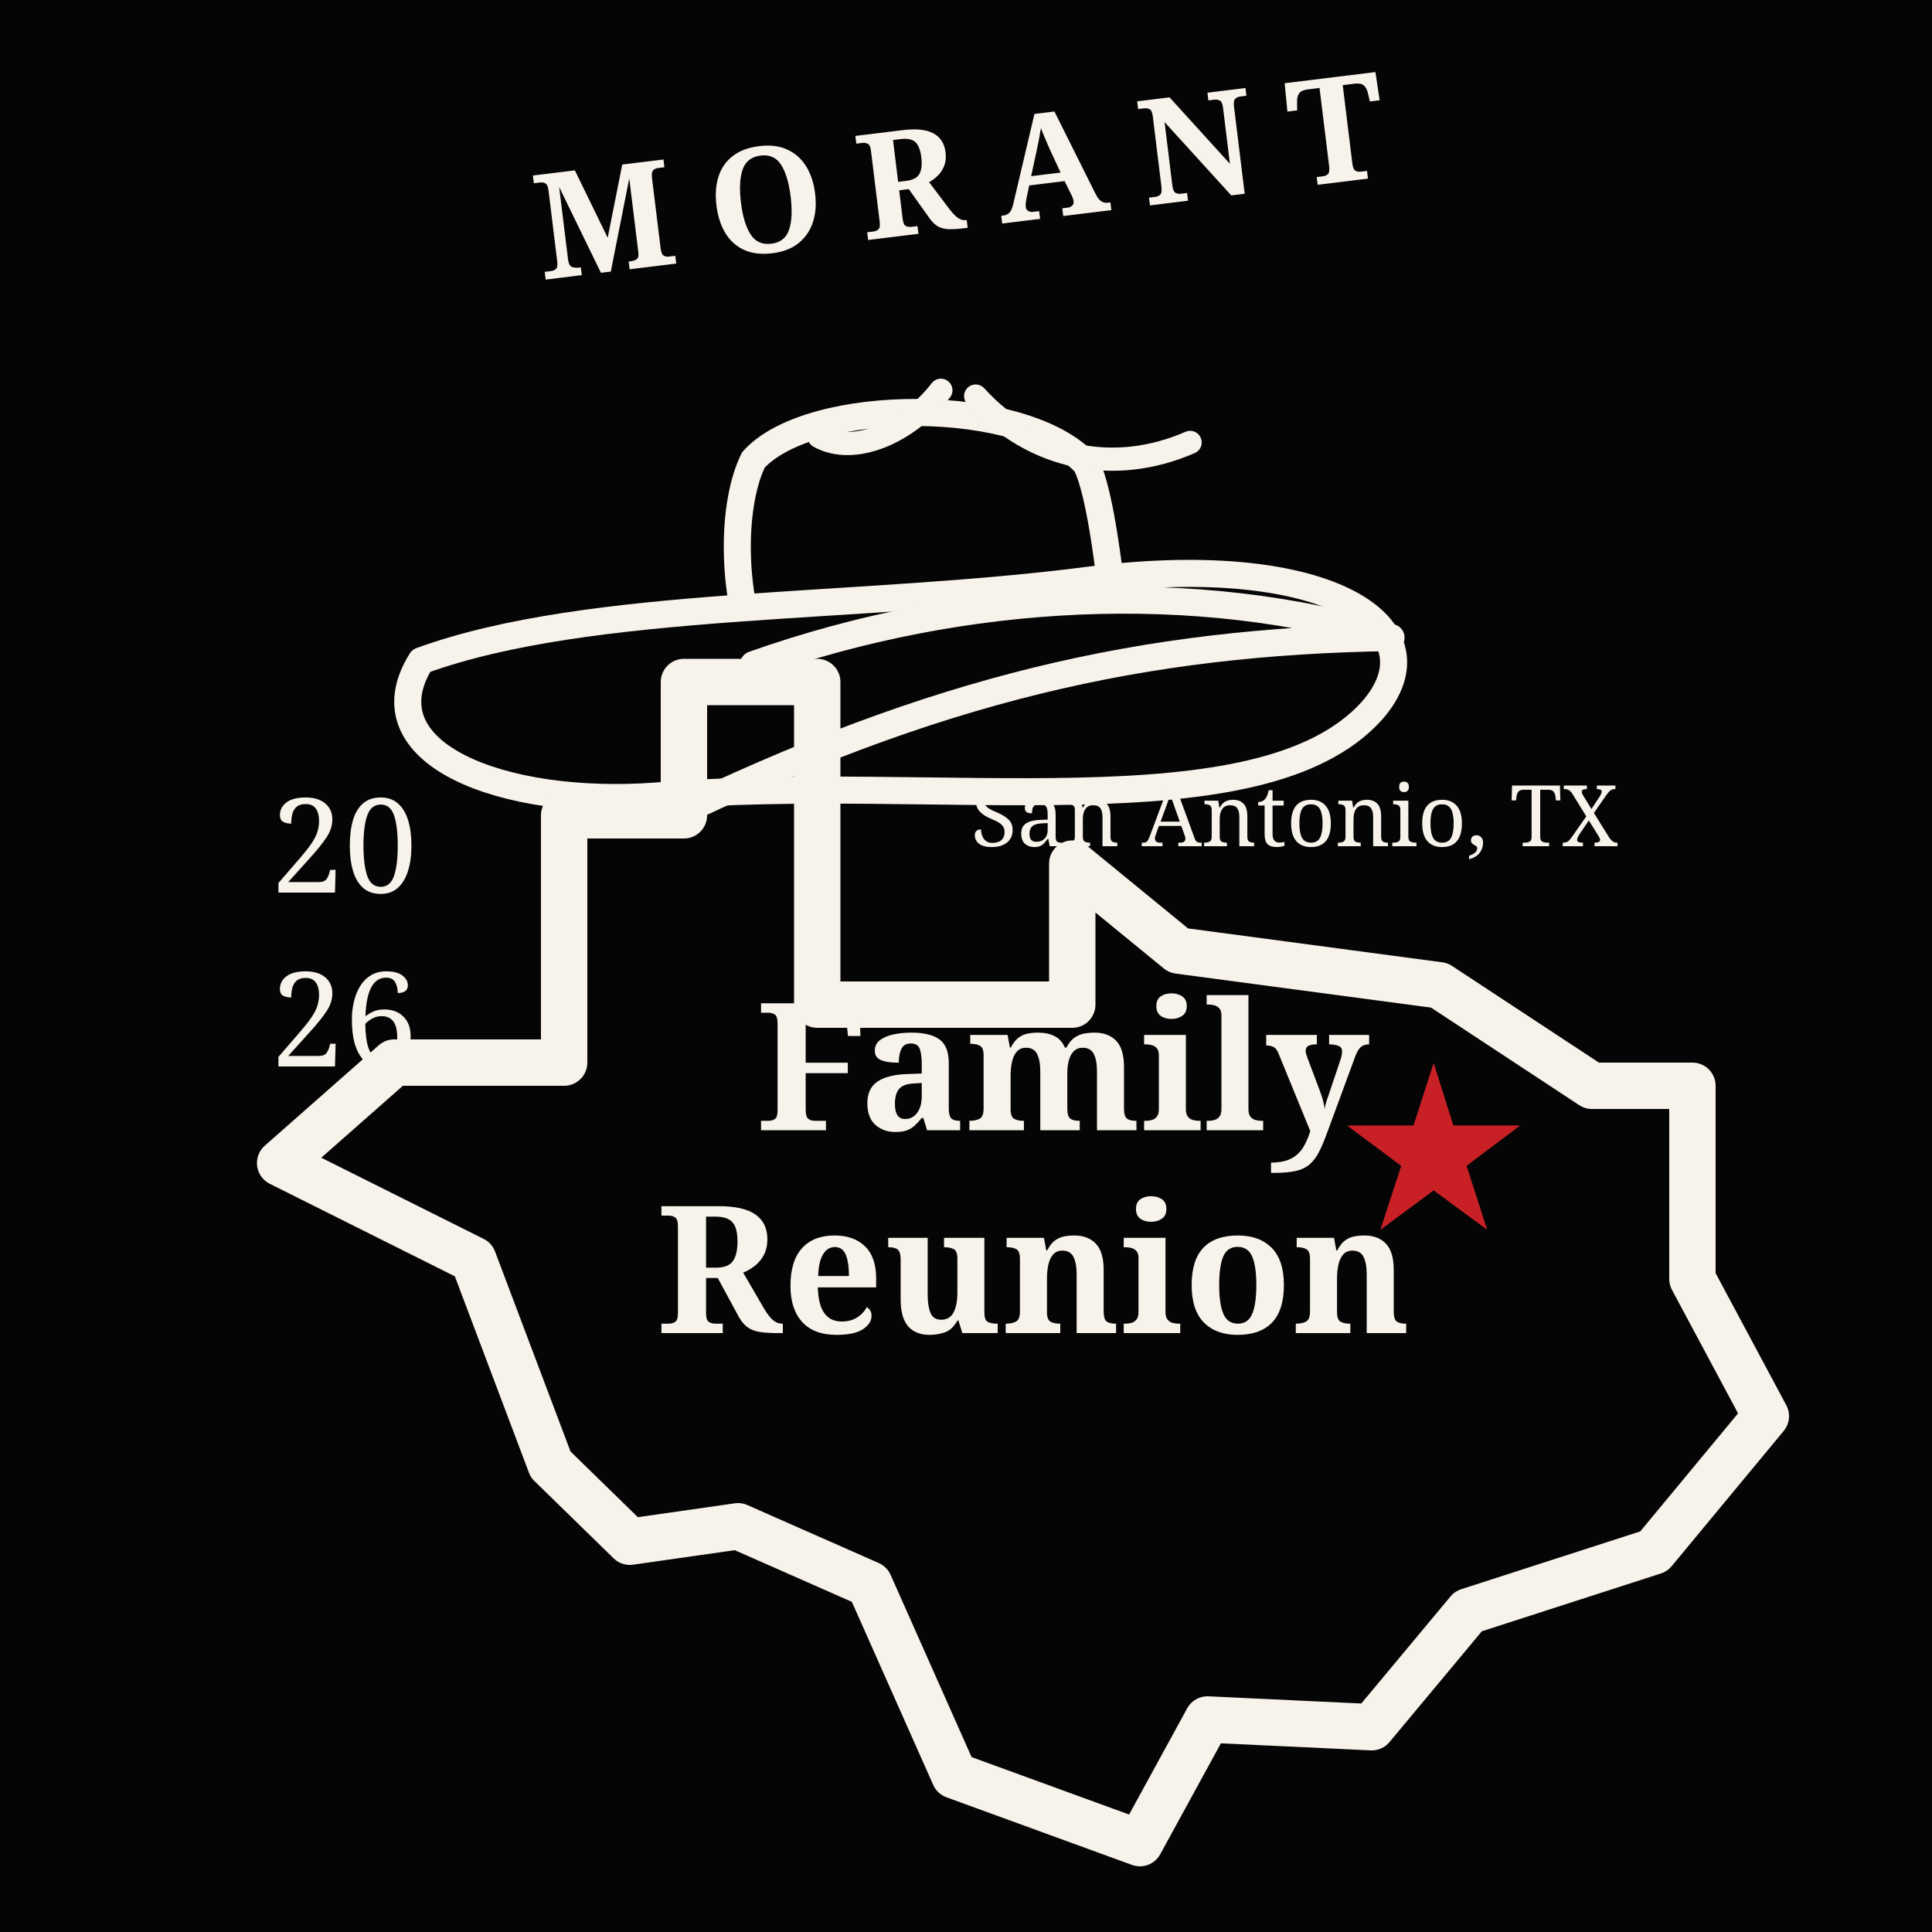
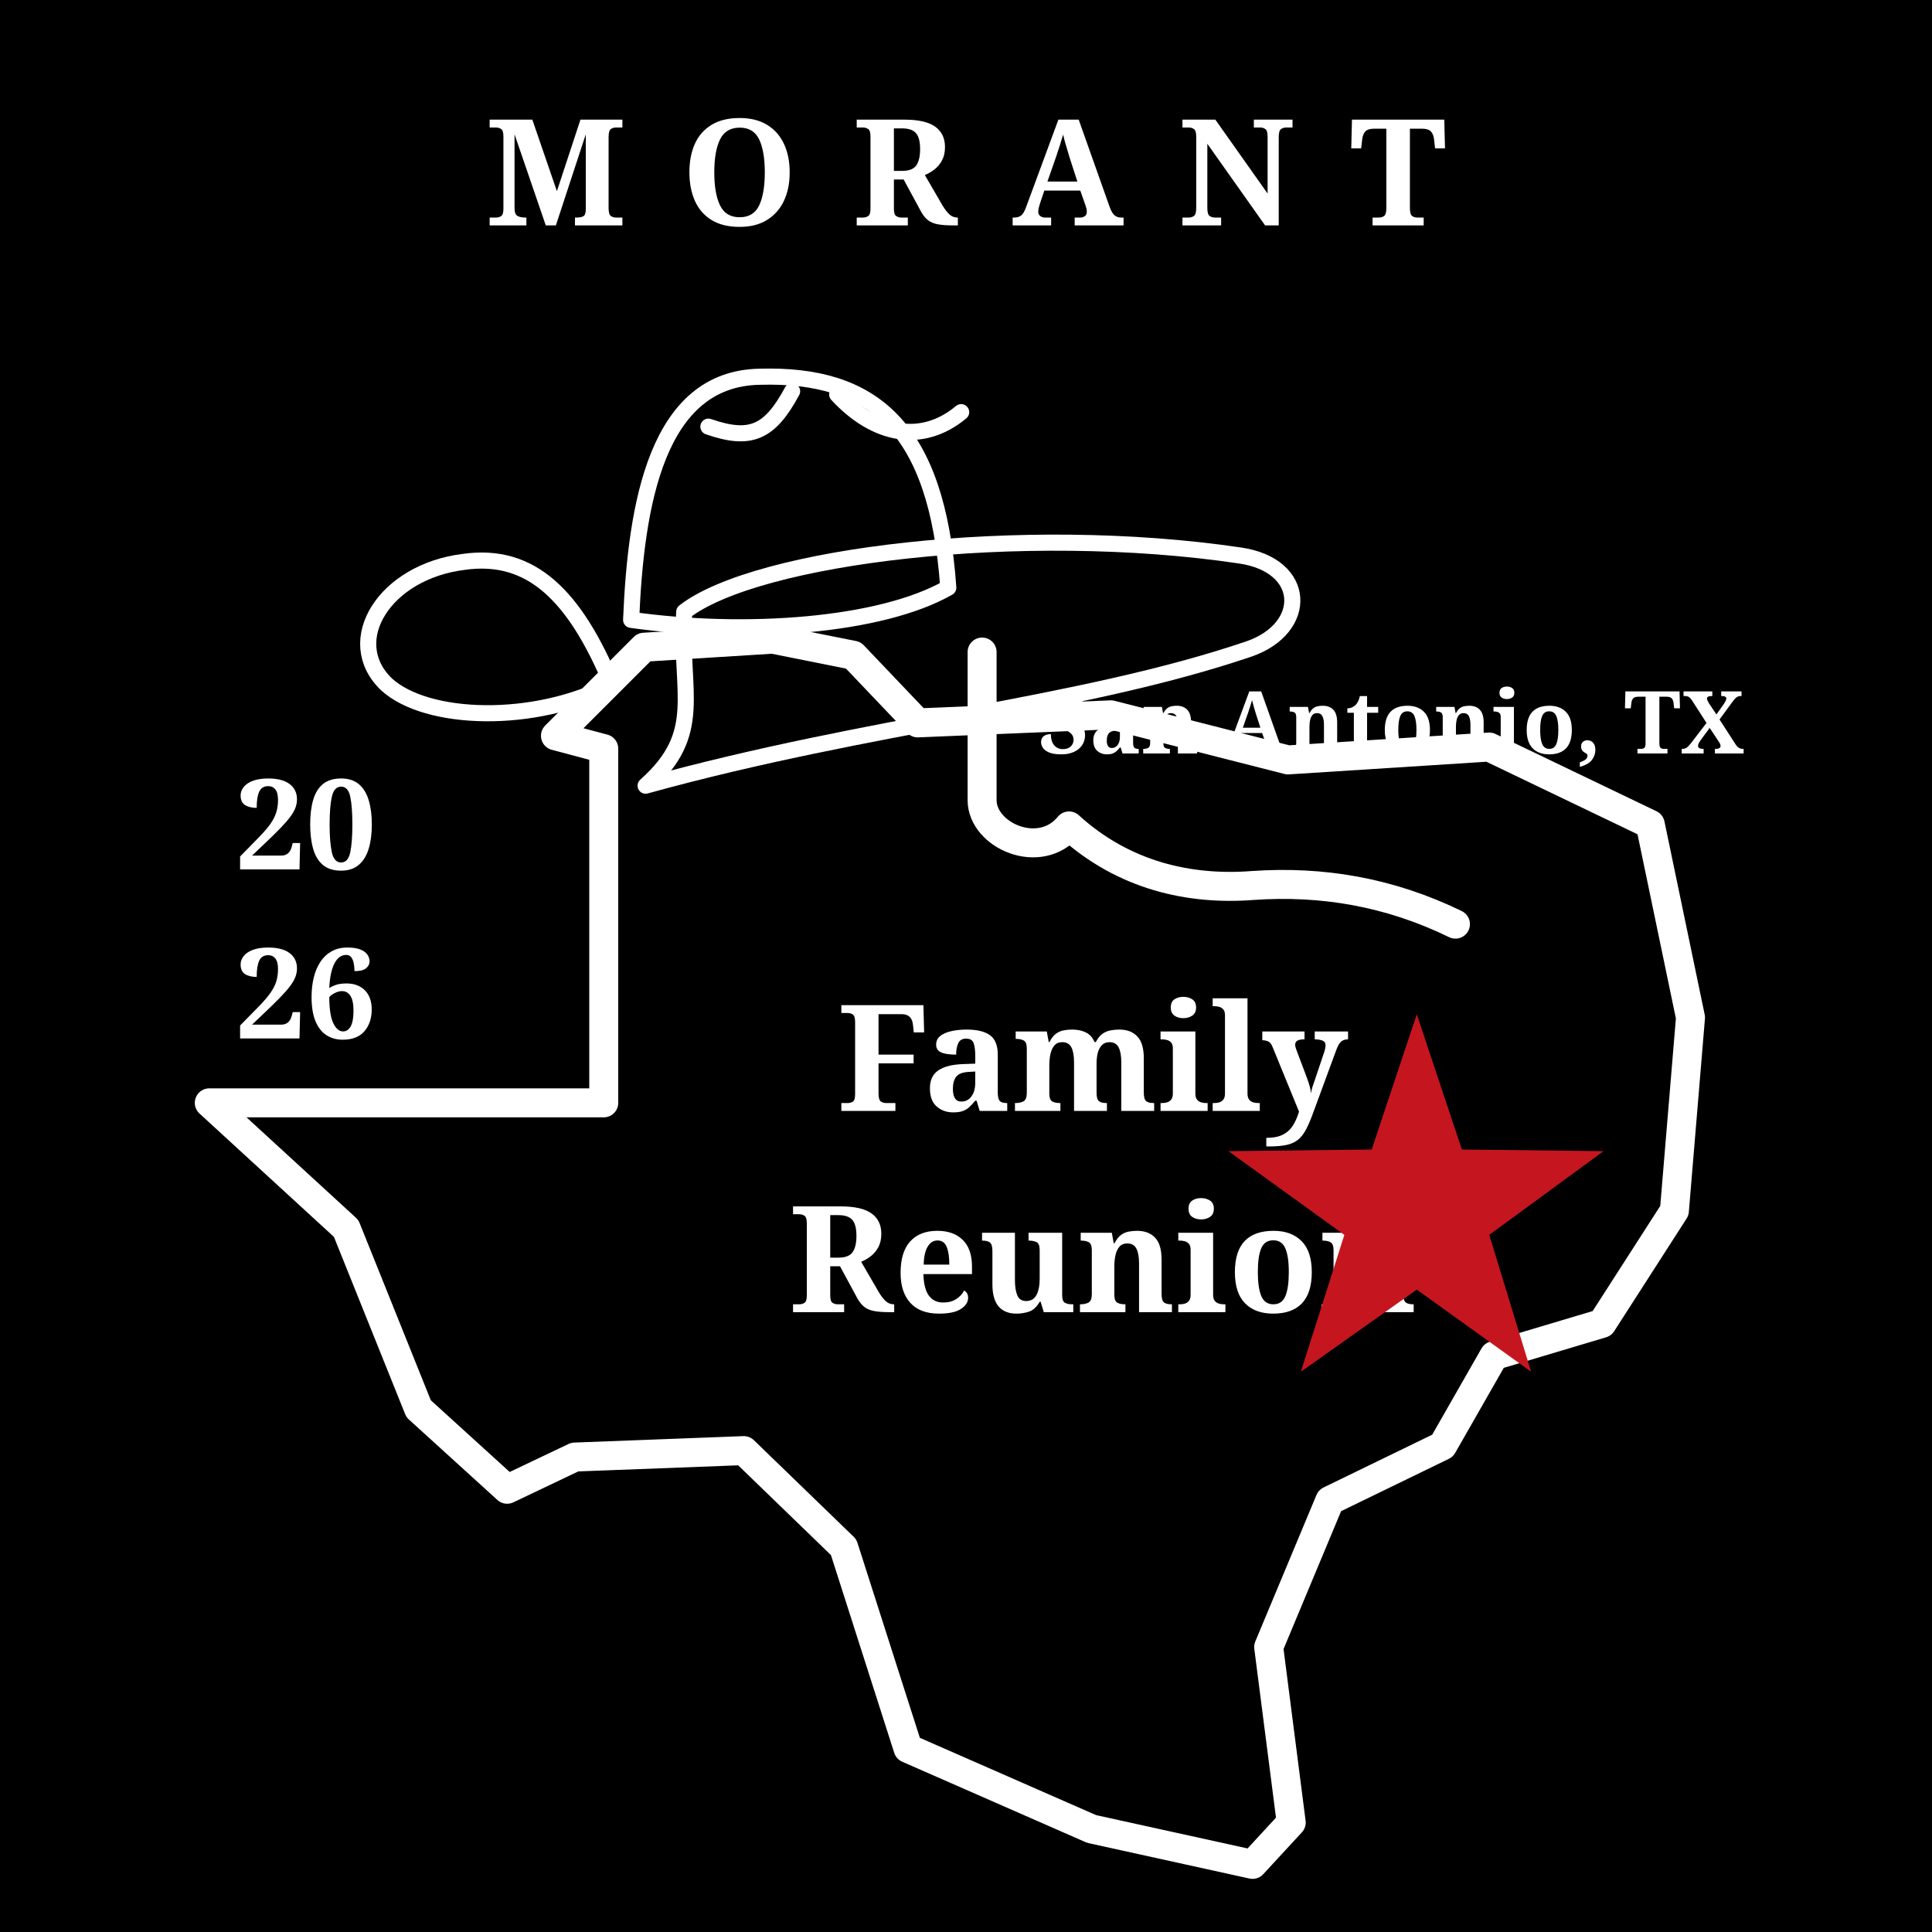
- <svg xmlns="http://www.w3.org/2000/svg" viewBox="0 0 1000 1000" role="img" aria-label="Morant Family Reunion 2026 San Antonio Texas logo">
-   <rect width="1000" height="1000" fill="#050505" />
-   <text x="500" y="118" text-anchor="middle" font-family="Georgia,serif" font-size="76" font-weight="700" letter-spacing="18" fill="#f7f2ea" transform="rotate(-7 500 118)">MORANT</text>
-   <g fill="none" stroke="#f7f2ea" stroke-linecap="round" stroke-linejoin="round">
-     <path d="M390 238 C420 205 530 205 562 240 C570 255 575 302 578 330 C520 318 450 320 392 340 C378 305 379 260 390 238 Z" stroke-width="14" fill="#050505" />
-     <path d="M218 342 C306 310 444 316 566 300 C688 285 748 325 710 368 C652 432 486 400 340 412 C260 418 188 390 218 342 Z" stroke-width="14" fill="#050505" />
-     <path d="M424 226 C442 236 470 224 487 202" stroke-width="12" />
-     <path d="M505 205 C535 238 577 246 616 229" stroke-width="12" />
-     <path d="M390 344 C500 305 620 300 720 330 C592 332 485 356 345 424" stroke-width="14" />
-     <path d="M292 422 L354 422 L354 353 L423 353 L423 520 L555 520 L555 447 L610 492 L745 510 L824 562 L876 562 L876 662 L914 733 L856 803 L760 834 L710 894 L625 890 L590 954 L494 919 L450 820 L382 790 L326 798 L285 758 L245 652 L145 602 L204 550 L292 550 Z" stroke-width="24" />
+ <svg xmlns="http://www.w3.org/2000/svg" viewBox="0 0 1200 1200" role="img" aria-label="Morant Family Reunion 2026 San Antonio Texas logo">
+   <rect width="1200" height="1200" fill="#000" />
+   <style>
+     .white{fill:none;stroke:#fff;stroke-width:18;stroke-linecap:round;stroke-linejoin:round}.txt{fill:#fff;font-family:Georgia,serif;font-weight:700}.red{fill:#c51620}.thin{fill:none;stroke:#fff;stroke-width:10;stroke-linecap:round;stroke-linejoin:round}
+   </style>
+   <g transform="translate(600 140)">
+     <text class="txt" font-size="92" text-anchor="middle" letter-spacing="34">MORANT</text>
  </g>
-   <text x="178" y="462" text-anchor="middle" font-family="Georgia,serif" font-size="68" fill="#f7f2ea">20</text>
-   <text x="178" y="552" text-anchor="middle" font-family="Georgia,serif" font-size="68" fill="#f7f2ea">26</text>
-   <text x="670" y="438" text-anchor="middle" font-family="Georgia,serif" font-size="44" fill="#f7f2ea">San Antonio, TX</text>
-   <text x="550" y="585" text-anchor="middle" font-family="Georgia,serif" font-size="92" font-weight="700" fill="#f7f2ea">Family</text>
-   <text x="535" y="690" text-anchor="middle" font-family="Georgia,serif" font-size="92" font-weight="700" fill="#f7f2ea">Reunion</text>
-   <text x="742" y="635" text-anchor="middle" font-size="120" fill="#c92026">★</text>
+   <g transform="translate(0 35)">
+     <path class="thin" d="M425 345c45-35 210-55 345-35 42 6 43 45 6 58-106 36-234 46-375 85 37-33 21-57 24-108z" />
+     <path class="thin" d="M380 390c-48 25-115 23-140 0-28-27-1-70 48-76 42-6 69 21 92 76z" />
+     <path class="thin" d="M392 350c3-72 16-150 80-151 70-2 110 31 117 131-42 24-126 30-197 20z" />
+     <path class="thin" d="M440 230c26 9 38 4 52-22M520 210c24 26 53 31 77 11" />
+   </g>
+   <text class="txt" x="190" y="540" font-size="78" text-anchor="middle">20</text>
+   <text class="txt" x="190" y="645" font-size="78" text-anchor="middle">26</text>
+   <path class="white" d="M375 465v220H130l85 78 45 112 55 50 42-20 105-4 62 60 40 125 114 50 100 22 24-26-14-109 38-91 70-34 32-56 67-20 45-70 10-120-25-120-100-48-125 8-110-28-120 5-40-42-50-10-80 5-55 55z" />
+   <path class="white" d="M610 405v92c0 22 36 38 54 16 34 31 75 40 114 37 43-3 85 4 126 24" />
+   <text class="txt" x="645" y="468" font-size="54">San Antonio, TX</text>
+   <text class="txt" x="520" y="690" font-size="92">Family</text>
+   <text class="txt" x="490" y="815" font-size="92">Reunion</text>
+   <path class="red" d="M880 630l28 84 88 1-71 52 26 85-71-51-72 51 27-85-72-52 89-1z" />
</svg>
